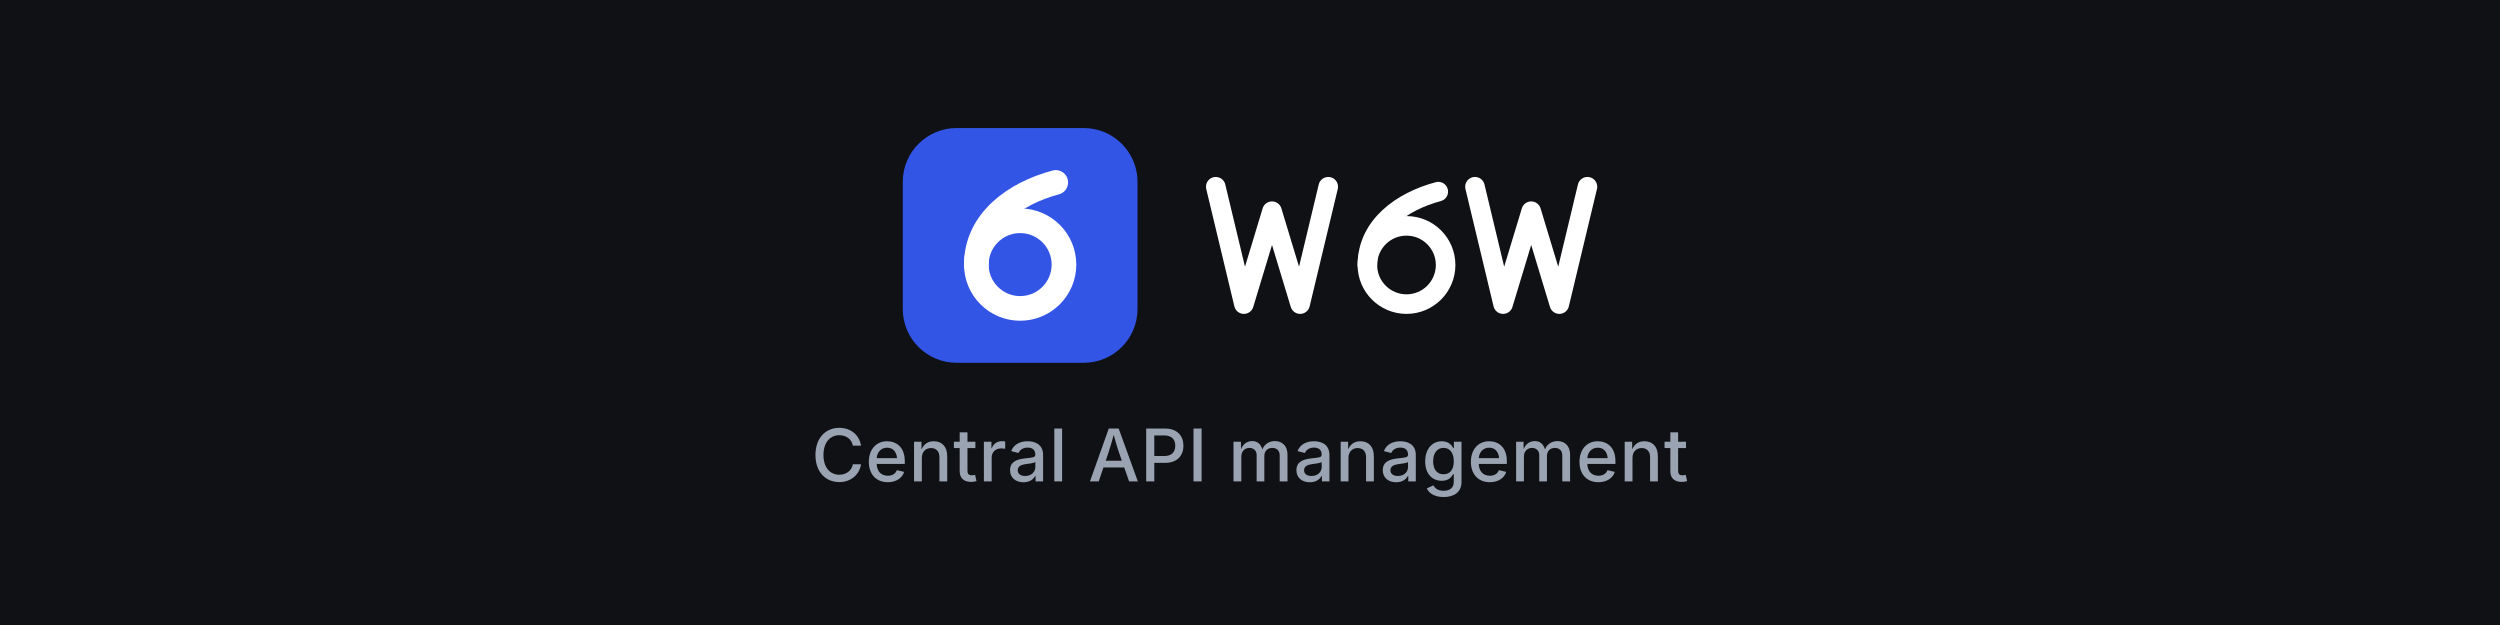
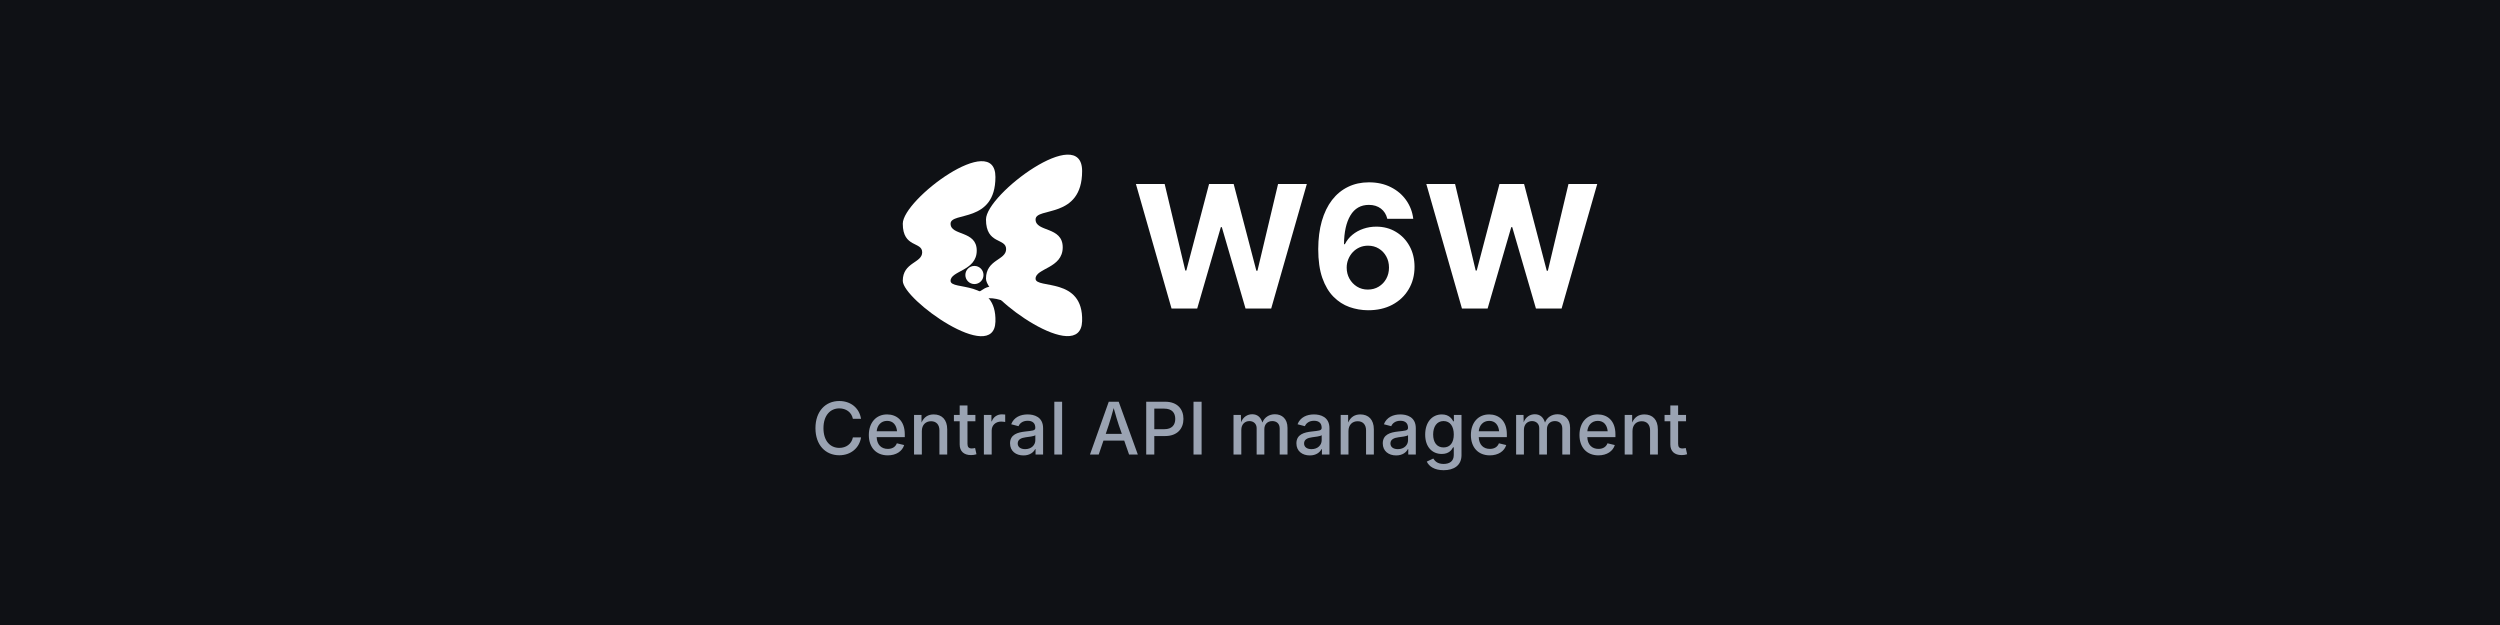
<svg xmlns="http://www.w3.org/2000/svg" viewBox="0 0 1584 396" width="1584" height="396" role="img" aria-label="w6w">
  <rect width="1584" height="396" fill="#0F1115" />
-   <g transform="translate(572,81.1338) scale(1.549296)">
-     <rect width="96" height="96" rx="22" fill="#3355E6" />
-     <g transform="translate(48,48) scale(1.12) translate(-48,-48) translate(-30,23)" fill="none" stroke="#FFFFFF" stroke-width="9" stroke-linecap="round" stroke-linejoin="round">
-       <path d="M91 2 C 76 6, 62 16, 62 32" />
-       <circle cx="78" cy="32" r="16" />
-     </g>
-     <g transform="translate(128,24)" fill="none" stroke="#FFFFFF" stroke-width="8" stroke-linecap="round" stroke-linejoin="round">
-       <path d="M0 0 L11.5 48 L23 10 L34.5 48 L46 0" />
-       <path d="M91 2 C 76 6, 62 16, 62 32" />
-       <circle cx="78" cy="32" r="16" />
-       <path d="M106 0 L117.5 48 L129 10 L140.5 48 L152 0" />
+   <g transform="translate(572,97.97126) scale(0.2427535)">
+     <g fill="#FFFFFF" transform="translate(-67.9016,-105.2733)">
+       <path d="M67.902 285.578C67.902 221.946 309.731 41.895 309.731 163.736C309.731 285.578 192.642 253.401 192.642 285.578C192.642 317.756 260.944 302.571 260.944 355.719C260.944 408.866 192.642 408.092 192.642 434.691C192.642 461.291 313.345 429.113 309.731 541.555C306.117 653.996 67.902 483.707 67.902 434.691C67.902 385.676 118.558 388.62 118.558 360.135C118.558 331.65 67.902 349.211 67.902 285.578Z" />
+       <path d="M285.062 274.496C285.062 208.51 535.993 21.8 535.993 148.148C535.994 274.496 414.498 241.128 414.498 274.496C414.498 307.864 485.37 292.117 485.37 347.23C485.37 402.343 414.498 401.54 414.498 429.123C414.498 456.706 539.744 423.338 535.994 539.938C532.244 656.538 285.062 479.951 285.062 429.123C285.062 378.295 337.625 381.348 337.625 351.81C337.625 322.272 285.062 340.482 285.062 274.496Z" />
+       <path d="M234.531 558.572C237.269 552.545 239.524 545.907 241.709 539.122C233.666 532.149 218.055 522.708 190.113 509.939C92.199 465.197 222.859 495.35 276.679 457.416C330.5 419.482 424.848 523.233 337.308 489.514C263.377 461.036 253.58 502.259 241.709 539.122C261.851 556.585 234.531 558.572 234.531 558.572Z" />
+       <circle cx="254.91" cy="419.441" r="23.668" />
+       <path d="M769.397 507L676.41 182.021H751.466L805.259 407.824H807.957L867.304 182.021H931.57L990.758 408.3H993.614L1047.41 182.021H1122.46L1029.48 507H962.512L900.627 294.526H898.088L836.361 507H769.397ZM1282.06 511.443C1265.34 511.337 1249.21 508.534 1233.66 503.033C1218.21 497.532 1204.36 488.593 1192.08 476.216C1179.81 463.839 1170.08 447.442 1162.89 427.025C1155.8 406.608 1152.26 381.536 1152.26 351.81C1152.36 324.517 1155.48 300.132 1161.62 278.658C1167.86 257.077 1176.75 238.776 1188.28 223.754C1199.91 208.732 1213.82 197.307 1230.01 189.479C1246.19 181.545 1264.34 177.578 1284.44 177.578C1306.12 177.578 1325.27 181.809 1341.88 190.272C1358.49 198.629 1371.82 210.002 1381.87 224.389C1392.02 238.776 1398.16 254.908 1400.27 272.786H1332.52C1329.87 261.467 1324.32 252.581 1315.86 246.128C1307.39 239.675 1296.92 236.448 1284.44 236.448C1263.28 236.448 1247.2 245.652 1236.2 264.059C1225.3 282.466 1219.75 307.485 1219.54 339.115H1221.76C1226.62 329.489 1233.18 321.29 1241.43 314.52C1249.79 307.643 1259.26 302.407 1269.84 298.81C1280.52 295.108 1291.79 293.256 1303.64 293.256C1322.89 293.256 1340.03 297.805 1355.05 306.903C1370.07 315.895 1381.92 328.272 1390.59 344.034C1399.27 359.797 1403.61 377.833 1403.61 398.145C1403.61 420.148 1398.48 439.719 1388.21 456.857C1378.06 473.994 1363.83 487.429 1345.53 497.162C1327.33 506.788 1306.18 511.549 1282.06 511.443ZM1281.74 457.491C1292.32 457.491 1301.79 454.953 1310.14 449.875C1318.5 444.797 1325.06 437.921 1329.82 429.246C1334.58 420.572 1336.96 410.839 1336.96 400.049C1336.96 389.258 1334.58 379.579 1329.82 371.01C1325.17 362.441 1318.71 355.618 1310.46 350.54C1302.21 345.462 1292.79 342.924 1282.22 342.924C1274.28 342.924 1266.93 344.405 1260.16 347.367C1253.49 350.329 1247.62 354.454 1242.55 359.744C1237.57 365.033 1233.66 371.169 1230.8 378.151C1227.95 385.027 1226.52 392.379 1226.52 400.207C1226.52 410.68 1228.9 420.254 1233.66 428.929C1238.53 437.603 1245.08 444.532 1253.34 449.716C1261.69 454.9 1271.16 457.491 1281.74 457.491ZM1527.38 507L1434.39 182.021H1509.45L1563.24 407.824H1565.94L1625.28 182.021H1689.55L1748.74 408.3H1751.59L1805.39 182.021H1880.44L1787.46 507H1720.49L1658.61 294.526H1656.07L1594.34 507H1527.38Z" />
    </g>
  </g>
-   <text x="792" y="305" text-anchor="middle" fill="#9AA3B2" font-family="Inter, 'Liberation Sans', Arial, Helvetica, sans-serif" font-size="46" font-weight="500" letter-spacing="0.01em">Central API management</text>
+   <text x="792" y="288" text-anchor="middle" fill="#9AA3B2" font-family="Inter, 'Liberation Sans', Arial, Helvetica, sans-serif" font-size="46" font-weight="500" letter-spacing="0.01em">Central API management</text>
</svg>
